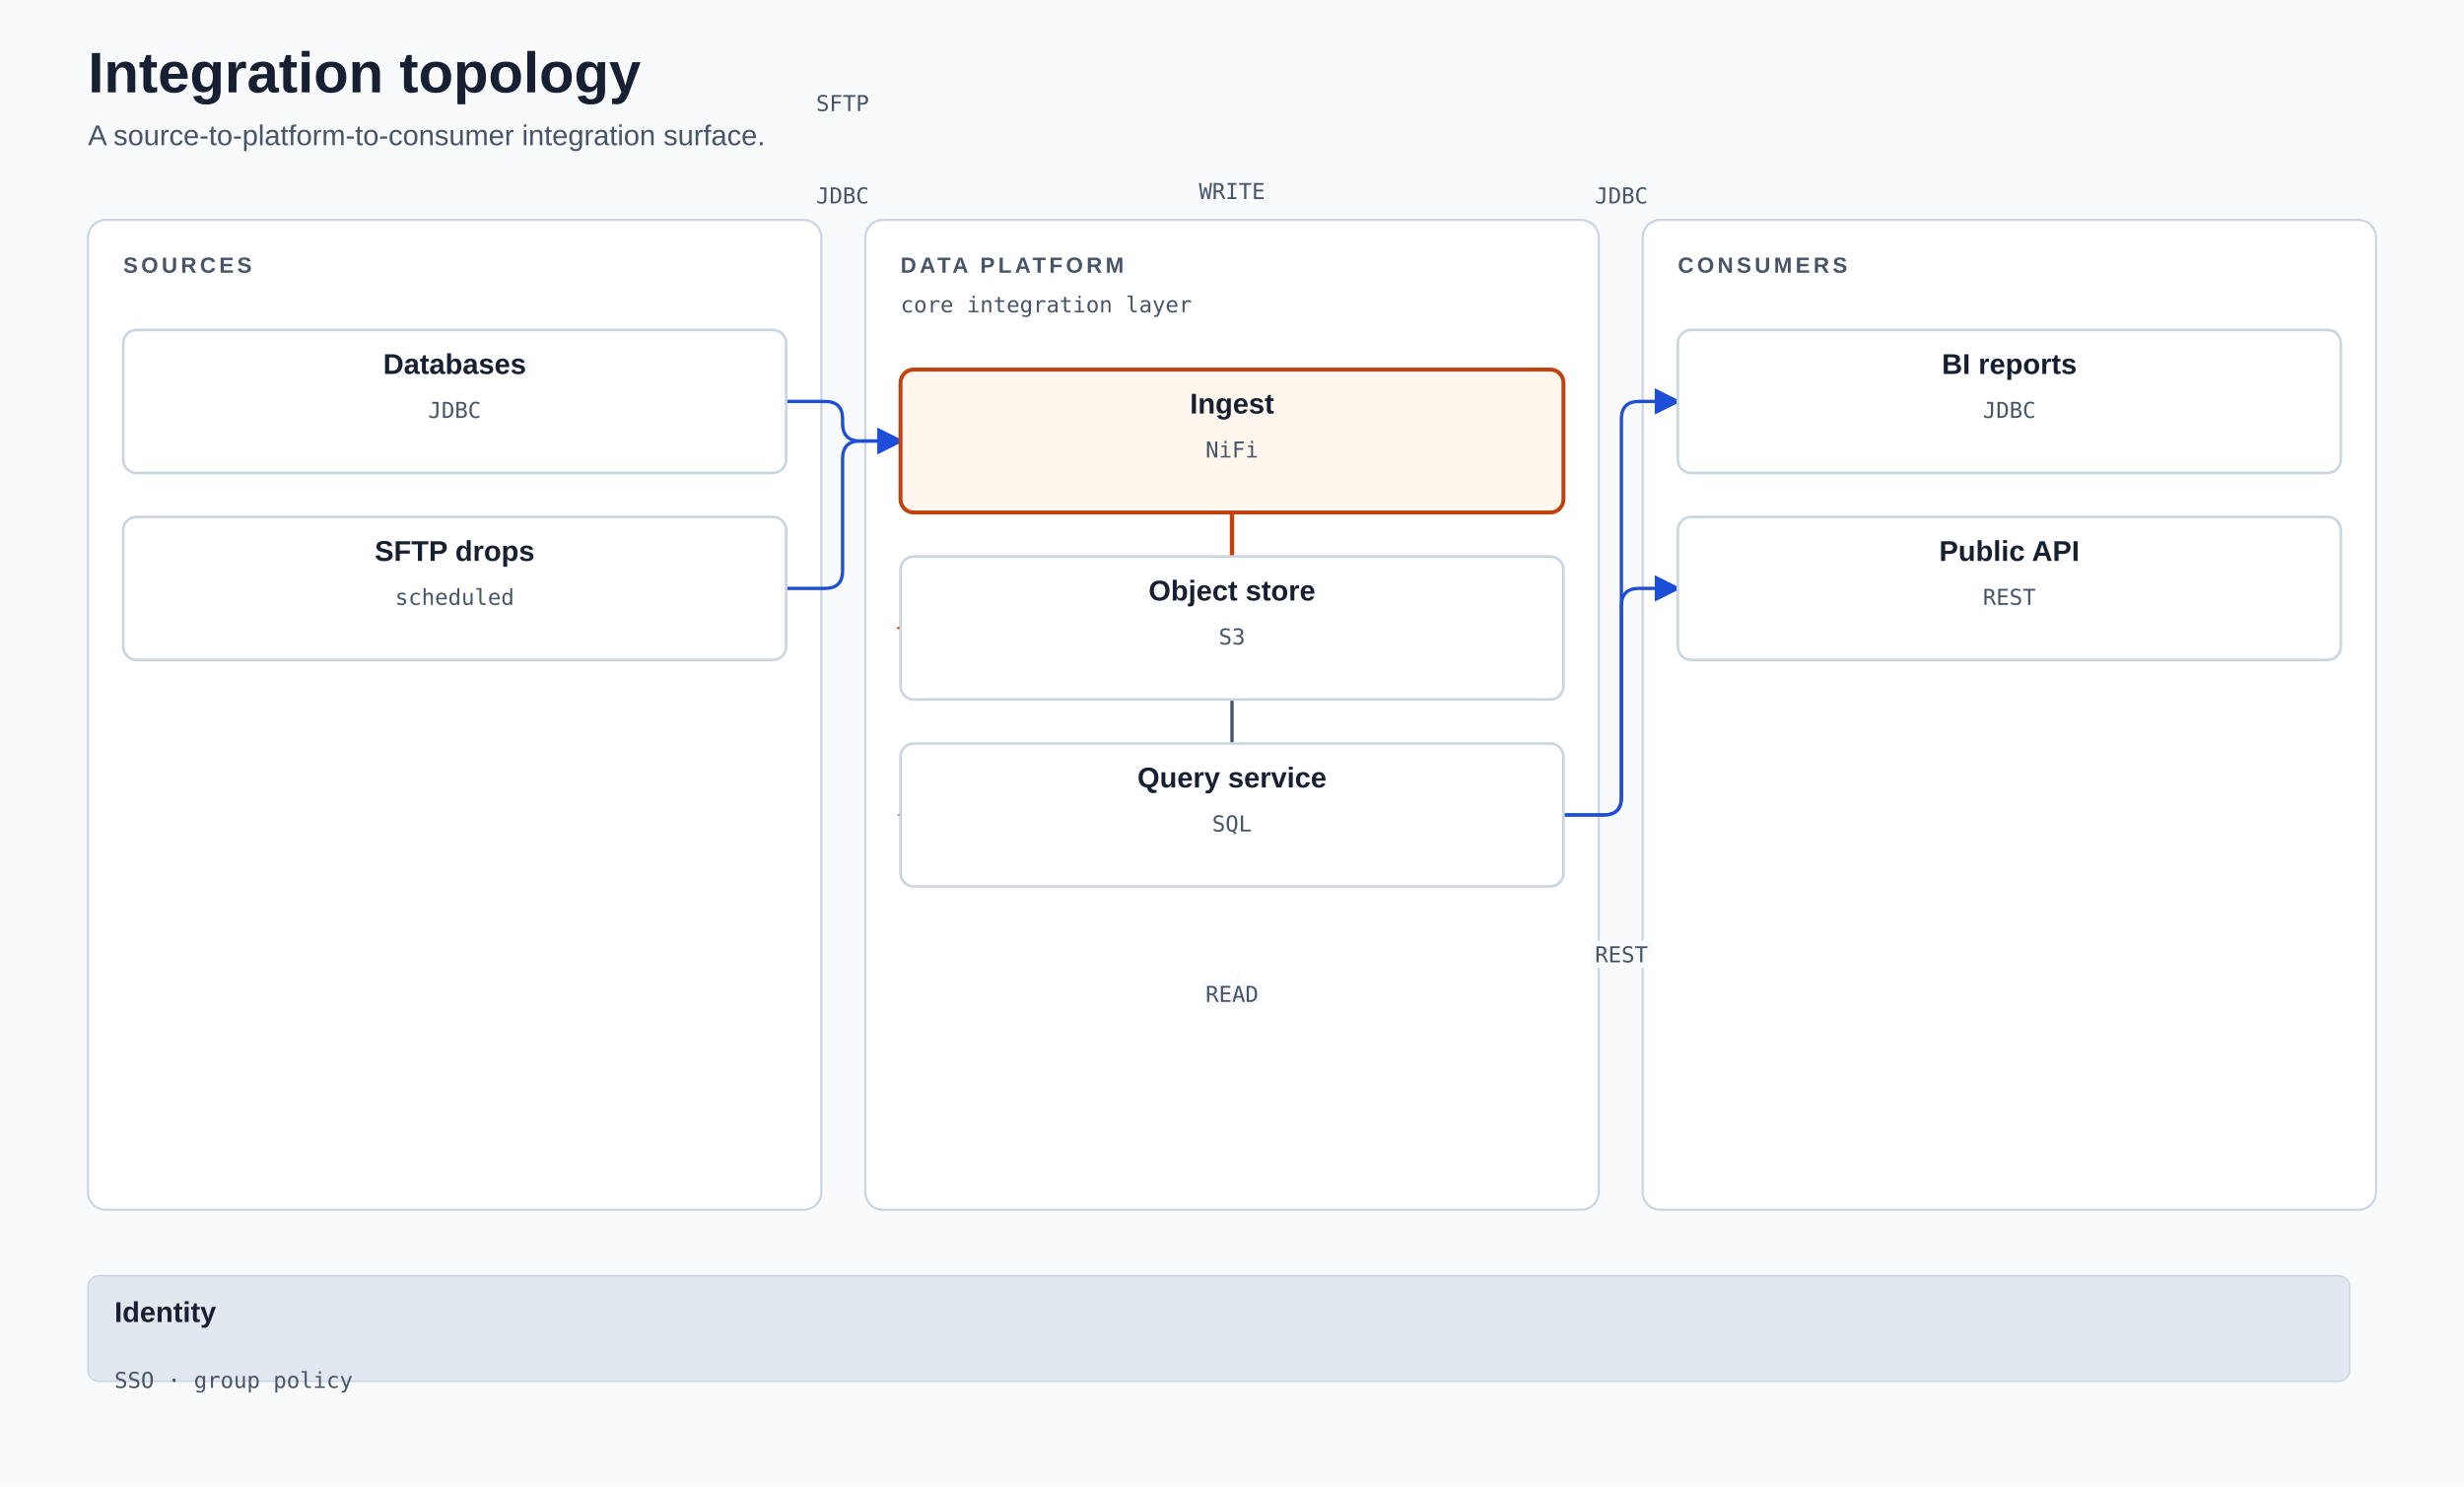
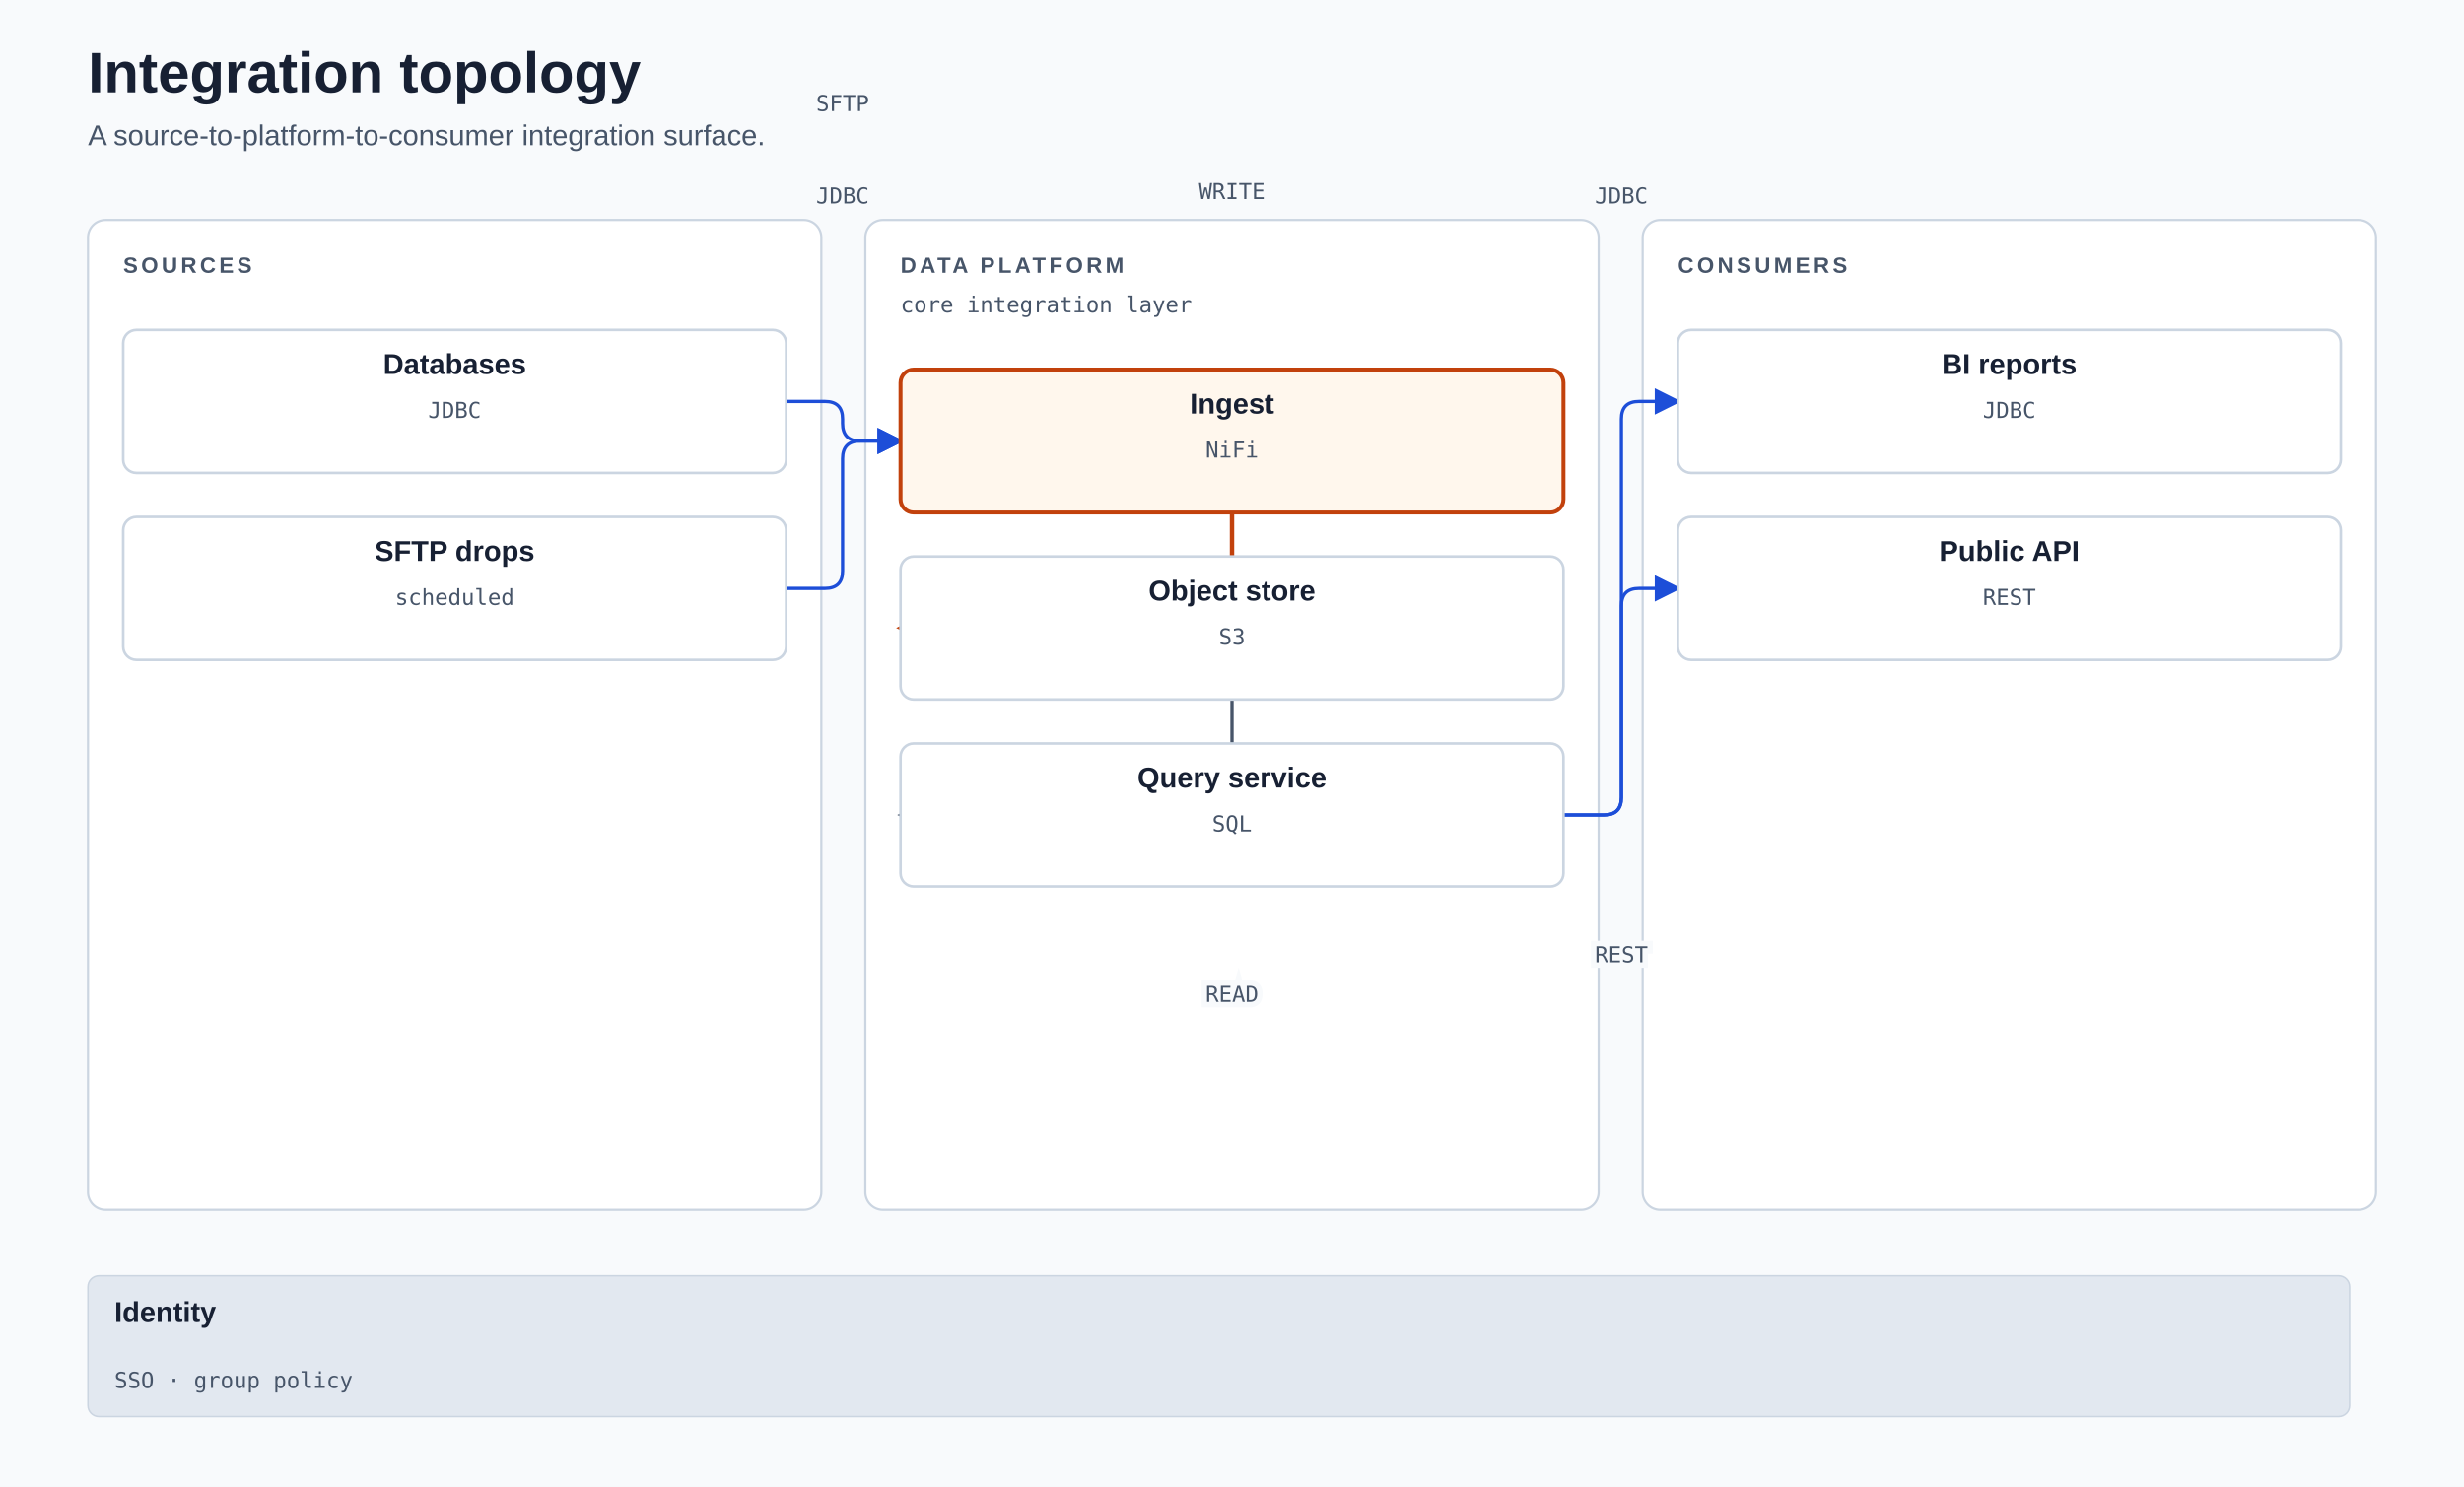
<svg xmlns="http://www.w3.org/2000/svg" width="1120" height="676" viewBox="0 0 1120 676" role="img" aria-labelledby="notemd-gallery-integration-topology-platform-title notemd-gallery-integration-topology-platform-desc" data-notemd-renderer="notemd-reference-layouts@1.1.0" data-layout-safety="notemd-layout-safety@1.0.0">
  <style>
        .ref-canvas { fill: #f8fafc; }
        .ref-title { fill: #172033; font: 700 26px "Segoe UI", Arial, sans-serif; }
        .ref-summary { fill: #475569; font: 13px "Segoe UI", Arial, sans-serif; }
        .ref-zone { fill: #ffffff; stroke: #cbd5e1; stroke-width: 1; }
        .ref-zone-label { fill: #475569; font: 700 10px "Segoe UI", Arial, sans-serif; letter-spacing: 1.5px; }
        .ref-node { fill: #ffffff; stroke: #cbd5e1; stroke-width: 1.2; }
        .ref-node.focal { fill: #fff7ed; stroke: #c2410c; stroke-width: 1.8; }
        .ref-node.external { stroke-dasharray: 5 4; }
        .ref-node-label { fill: #172033; font: 600 13px "Segoe UI", Arial, sans-serif; }
        .ref-header-label { fill: #ffffff; font: 600 11px "Segoe UI", Arial, sans-serif; }
        .ref-node-sub { fill: #475569; font: 10px Consolas, monospace; }
        .ref-hub-label { fill: #f8fafc; font: 600 13px "Segoe UI", Arial, sans-serif; }
        .ref-hub-sub { fill: #e2e8f0; font: 10px Consolas, monospace; }
        .ref-edge { fill: none; stroke: #475569; stroke-width: 1.5; }
        .ref-edge.accent { stroke: #c2410c; stroke-width: 2; marker-end: url(#notemd-reference-arrow-accent); }
        .ref-edge.link { stroke: #1d4ed8; marker-end: url(#notemd-reference-arrow-link); }
        .ref-edge.trigger { stroke-dasharray: 5 4; }
        .ref-edge.dashed { stroke-dasharray: 5 4; }
        .ref-edge-label { fill: #475569; font: 10px Consolas, monospace; paint-order: stroke; stroke: #f8fafc; stroke-width: 5px; }
        .ref-axis { stroke: #cbd5e1; stroke-width: 1; }
        .ref-axis-label { fill: #475569; font: 10px Consolas, monospace; }
        .ref-chip { fill: #e2e8f0; stroke: #cbd5e1; stroke-width: .7; }
        .ref-chip-text { fill: #172033; font: 700 8px Consolas, monospace; }
        .ref-focal-fill { fill: #fff7ed; stroke: #c2410c; stroke-width: 1.8; }
        .ref-caption { fill: #475569; font: 10px Consolas, monospace; letter-spacing: .8px; }
    </style>
  <defs>
    <marker id="notemd-reference-arrow" markerWidth="8" markerHeight="8" refX="7" refY="4" orient="auto">
      <path d="M0 0 L8 4 L0 8 Z" fill="#475569" />
    </marker>
    <marker id="notemd-reference-arrow-accent" markerWidth="8" markerHeight="8" refX="7" refY="4" orient="auto">
      <path d="M0 0 L8 4 L0 8 Z" fill="#c2410c" />
    </marker>
    <marker id="notemd-reference-arrow-link" markerWidth="8" markerHeight="8" refX="7" refY="4" orient="auto">
      <path d="M0 0 L8 4 L0 8 Z" fill="#1d4ed8" />
    </marker>
  </defs>
  <rect class="ref-canvas" x="0" y="0" width="1120" height="676" />
  <text x="40" y="42" text-anchor="start" class="ref-title" data-layout-safety="notemd-layout-safety@1.0.0">
    <tspan x="40" dy="0">Integration topology</tspan>
  </text>
  <text x="40" y="66" text-anchor="start" class="ref-summary" data-layout-safety="notemd-layout-safety@1.0.0">
    <tspan x="40" dy="0">A source-to-platform-to-consumer integration surface.</tspan>
  </text>
  <g id="reference-zone-sources">
    <rect class="ref-zone" x="40" y="100" width="333.333" height="450" rx="8" />
    <text x="56" y="124" text-anchor="start" class="ref-zone-label" data-layout-safety="notemd-layout-safety@1.0.0">
      <tspan x="56" dy="0">SOURCES</tspan>
    </text>
  </g>
  <g id="reference-zone-platform">
    <rect class="ref-zone" x="393.333" y="100" width="333.333" height="450" rx="8" />
    <text x="409.333" y="124" text-anchor="start" class="ref-zone-label" data-layout-safety="notemd-layout-safety@1.0.0">
      <tspan x="409.333" dy="0">DATA PLATFORM</tspan>
    </text>
    <text x="409.333" y="142" text-anchor="start" class="ref-node-sub" data-layout-safety="notemd-layout-safety@1.0.0">
      <tspan x="409.333" dy="0">core integration layer</tspan>
    </text>
  </g>
  <g id="reference-zone-consumers">
    <rect class="ref-zone" x="746.667" y="100" width="333.333" height="450" rx="8" />
    <text x="762.667" y="124" text-anchor="start" class="ref-zone-label" data-layout-safety="notemd-layout-safety@1.0.0">
      <tspan x="762.667" dy="0">CONSUMERS</tspan>
    </text>
  </g>
  <g id="reference-edge-0" data-drawio-type="edge" data-drawio-source="db" data-drawio-target="ingest">
    <path class="ref-edge link" d="M 357.333 182.5 H 375 Q 383 182.5 383 190.5 V 192.5 Q 383 200.5 391 200.5 H 409.333" marker-end="url(#notemd-reference-arrow-link)" />
    <text class="ref-edge-label" x="383" y="92.5" text-anchor="middle">JDBC</text>
  </g>
  <g id="reference-edge-1" data-drawio-type="edge" data-drawio-source="sftp" data-drawio-target="ingest">
    <path class="ref-edge link" d="M 357.333 267.5 H 375 Q 383 267.5 383 259.5 V 208.5 Q 383 200.5 391 200.5 H 409.333" marker-end="url(#notemd-reference-arrow-link)" />
    <text class="ref-edge-label" x="383" y="50.5" text-anchor="middle">SFTP</text>
  </g>
  <g id="reference-edge-2" data-drawio-type="edge" data-drawio-source="ingest" data-drawio-target="store">
    <path class="ref-edge accent" d="M 710.667 200.5 H 552 Q 560 200.5 560 208.5 V 277.5 Q 560 285.5 568 285.5 H 409.333" marker-end="url(#notemd-reference-arrow-accent)" />
    <text class="ref-edge-label" x="560" y="90.5" text-anchor="middle">WRITE</text>
  </g>
  <g id="reference-edge-3" data-drawio-type="edge" data-drawio-source="store" data-drawio-target="query">
    <path class="ref-edge " d="M 710.667 285.5 H 552 Q 560 285.5 560 293.5 V 362.5 Q 560 370.5 568 370.5 H 409.333" marker-end="url(#notemd-reference-arrow)" />
    <text class="ref-edge-label" x="560" y="455.5" text-anchor="middle">READ</text>
  </g>
  <g id="reference-edge-4" data-drawio-type="edge" data-drawio-source="query" data-drawio-target="bi">
    <path class="ref-edge link" d="M 710.667 370.5 H 729 Q 737 370.5 737 362.5 V 190.5 Q 737 182.5 745 182.5 H 762.667" marker-end="url(#notemd-reference-arrow-link)" />
    <text class="ref-edge-label" x="737" y="92.5" text-anchor="middle">JDBC</text>
  </g>
  <g id="reference-edge-5" data-drawio-type="edge" data-drawio-source="query" data-drawio-target="api">
    <path class="ref-edge link" d="M 710.667 370.5 H 729 Q 737 370.5 737 362.5 V 275.5 Q 737 267.5 745 267.5 H 762.667" marker-end="url(#notemd-reference-arrow-link)" />
    <text class="ref-edge-label" x="737" y="437.5" text-anchor="middle">REST</text>
  </g>
  <g id="reference-node-db" data-drawio-type="node" data-drawio-id="db" data-drawio-role="component">
    <rect class="ref-node" x="56" y="150" width="301.333" height="65" rx="6" />
    <text x="206.667" y="170" text-anchor="middle" class="ref-node-label" data-layout-safety="notemd-layout-safety@1.0.0">
      <tspan x="206.667" dy="0">Databases</tspan>
    </text>
    <text x="206.667" y="190" text-anchor="middle" class="ref-node-sub" data-layout-safety="notemd-layout-safety@1.0.0">
      <tspan x="206.667" dy="0">JDBC</tspan>
    </text>
  </g>
  <g id="reference-node-sftp" data-drawio-type="node" data-drawio-id="sftp" data-drawio-role="component">
    <rect class="ref-node" x="56" y="235" width="301.333" height="65" rx="6" />
    <text x="206.667" y="255" text-anchor="middle" class="ref-node-label" data-layout-safety="notemd-layout-safety@1.0.0">
      <tspan x="206.667" dy="0">SFTP drops</tspan>
    </text>
    <text x="206.667" y="275" text-anchor="middle" class="ref-node-sub" data-layout-safety="notemd-layout-safety@1.0.0">
      <tspan x="206.667" dy="0">scheduled</tspan>
    </text>
  </g>
  <g id="reference-node-ingest" data-drawio-type="node" data-drawio-id="ingest" data-drawio-role="component">
    <rect class="ref-node focal" x="409.333" y="168" width="301.333" height="65" rx="6" />
    <text x="560" y="188" text-anchor="middle" class="ref-node-label" data-layout-safety="notemd-layout-safety@1.0.0">
      <tspan x="560" dy="0">Ingest</tspan>
    </text>
    <text x="560" y="208" text-anchor="middle" class="ref-node-sub" data-layout-safety="notemd-layout-safety@1.0.0">
      <tspan x="560" dy="0">NiFi</tspan>
    </text>
  </g>
  <g id="reference-node-store" data-drawio-type="node" data-drawio-id="store" data-drawio-role="component">
    <rect class="ref-node" x="409.333" y="253" width="301.333" height="65" rx="6" />
    <text x="560" y="273" text-anchor="middle" class="ref-node-label" data-layout-safety="notemd-layout-safety@1.0.0">
      <tspan x="560" dy="0">Object store</tspan>
    </text>
    <text x="560" y="293" text-anchor="middle" class="ref-node-sub" data-layout-safety="notemd-layout-safety@1.0.0">
      <tspan x="560" dy="0">S3</tspan>
    </text>
  </g>
  <g id="reference-node-query" data-drawio-type="node" data-drawio-id="query" data-drawio-role="component">
    <rect class="ref-node" x="409.333" y="338" width="301.333" height="65" rx="6" />
    <text x="560" y="358" text-anchor="middle" class="ref-node-label" data-layout-safety="notemd-layout-safety@1.0.0">
      <tspan x="560" dy="0">Query service</tspan>
    </text>
    <text x="560" y="378" text-anchor="middle" class="ref-node-sub" data-layout-safety="notemd-layout-safety@1.0.0">
      <tspan x="560" dy="0">SQL</tspan>
    </text>
  </g>
  <g id="reference-node-bi" data-drawio-type="node" data-drawio-id="bi" data-drawio-role="component">
    <rect class="ref-node" x="762.667" y="150" width="301.333" height="65" rx="6" />
    <text x="913.333" y="170" text-anchor="middle" class="ref-node-label" data-layout-safety="notemd-layout-safety@1.0.0">
      <tspan x="913.333" dy="0">BI reports</tspan>
    </text>
    <text x="913.333" y="190" text-anchor="middle" class="ref-node-sub" data-layout-safety="notemd-layout-safety@1.0.0">
      <tspan x="913.333" dy="0">JDBC</tspan>
    </text>
  </g>
  <g id="reference-node-api" data-drawio-type="node" data-drawio-id="api" data-drawio-role="component">
    <rect class="ref-node" x="762.667" y="235" width="301.333" height="65" rx="6" />
    <text x="913.333" y="255" text-anchor="middle" class="ref-node-label" data-layout-safety="notemd-layout-safety@1.0.0">
      <tspan x="913.333" dy="0">Public API</tspan>
    </text>
    <text x="913.333" y="275" text-anchor="middle" class="ref-node-sub" data-layout-safety="notemd-layout-safety@1.0.0">
      <tspan x="913.333" dy="0">REST</tspan>
    </text>
  </g>
  <g id="reference-footer-identity">
-     <rect class="ref-chip" x="40" y="580" width="1028" height="48" rx="5" />
+     <rect class="ref-chip" x="40" y="580" width="1028" height="64" rx="5" />
    <text x="52" y="601" text-anchor="start" class="ref-node-label" data-layout-safety="notemd-layout-safety@1.0.0">
      <tspan x="52" dy="0">Identity</tspan>
    </text>
    <text x="52" y="631" text-anchor="start" class="ref-node-sub" data-layout-safety="notemd-layout-safety@1.0.0">
      <tspan x="52" dy="0">SSO · group policy</tspan>
    </text>
  </g>
</svg>
